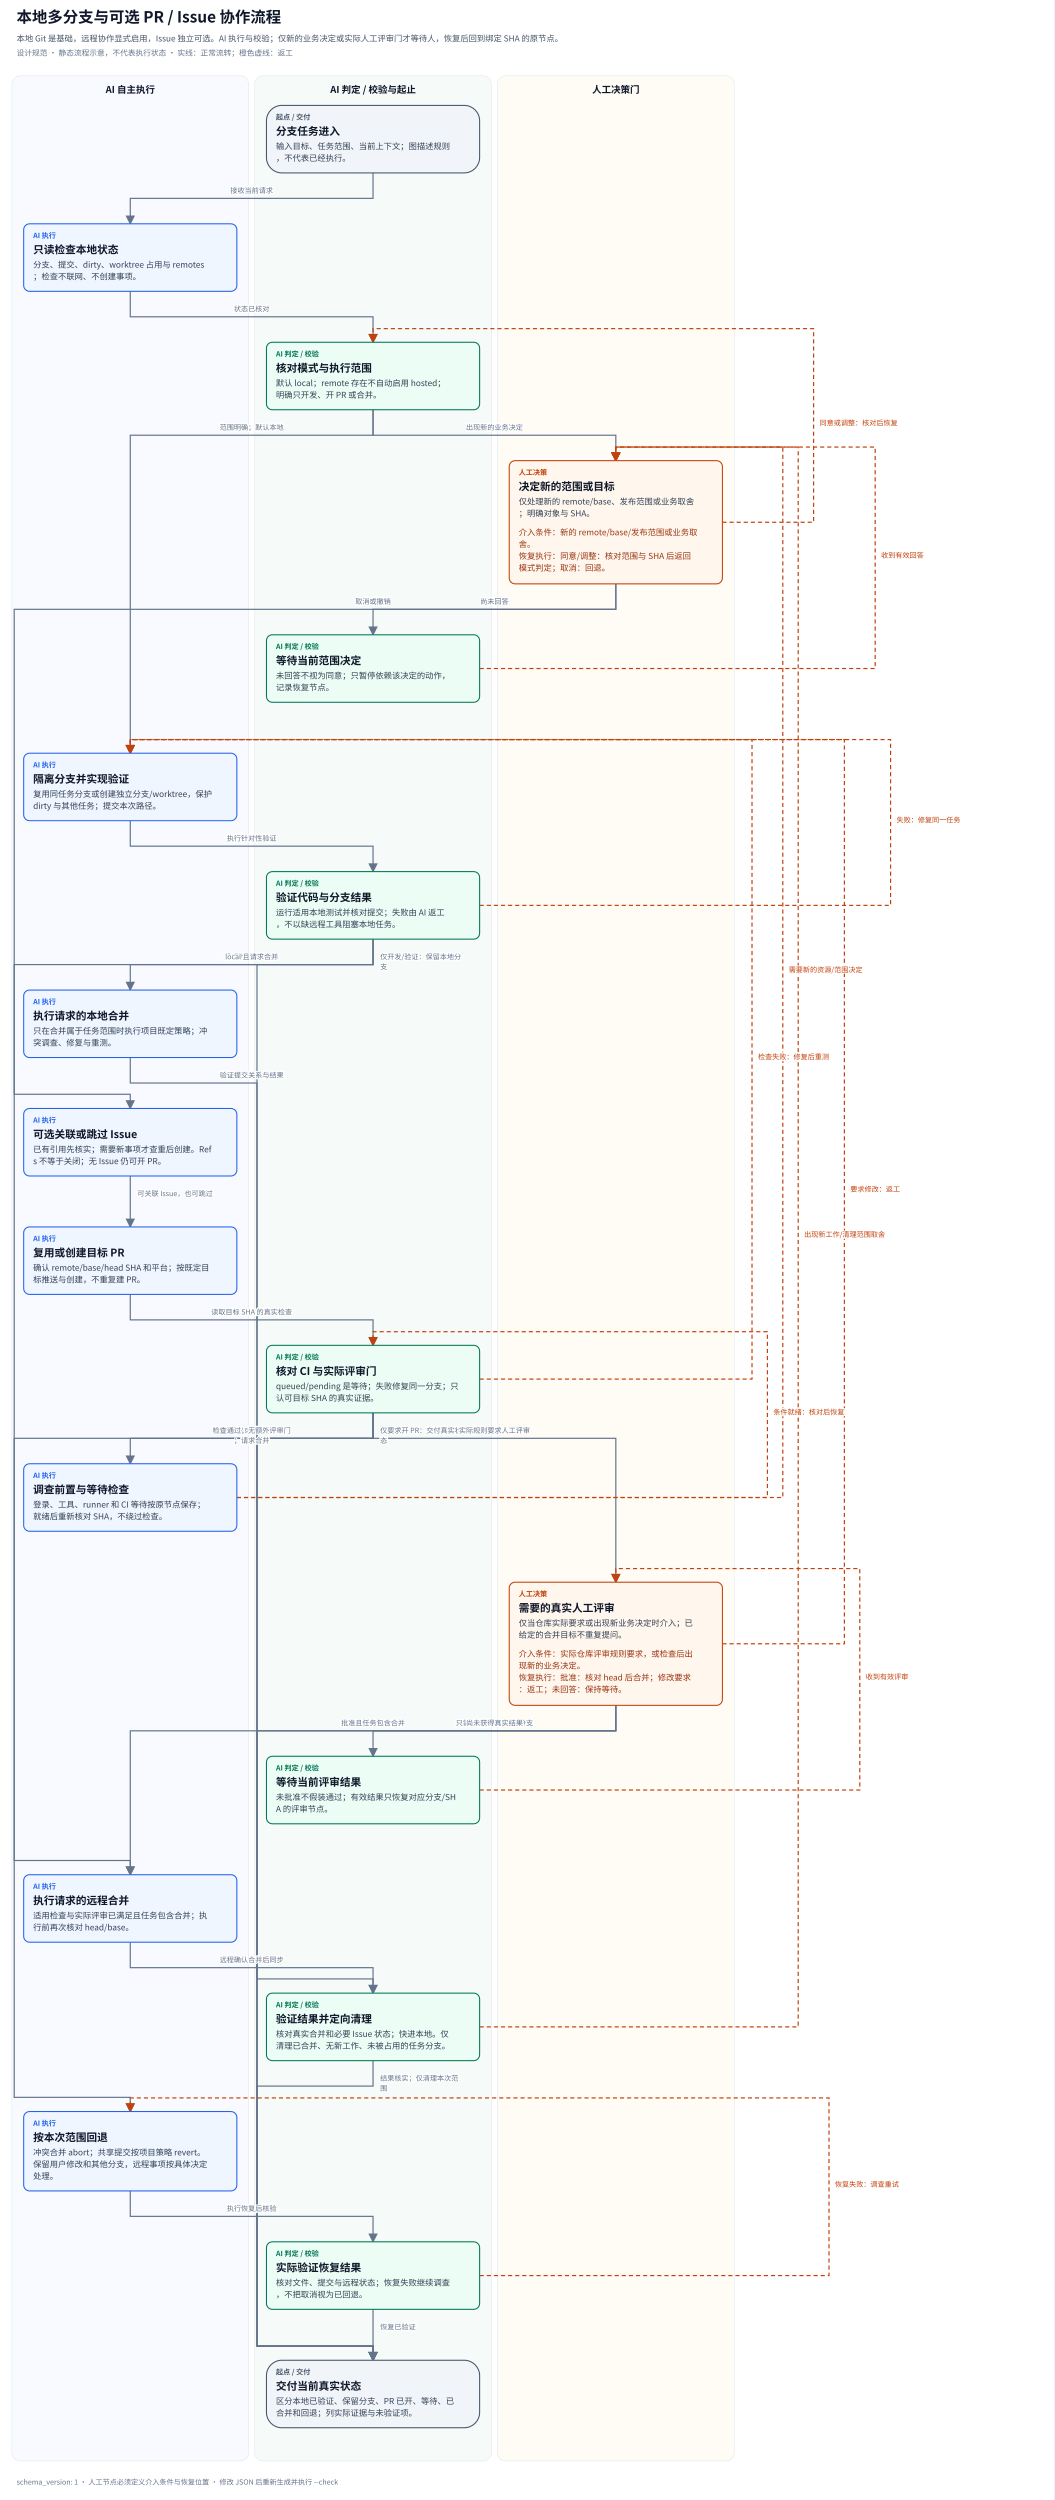
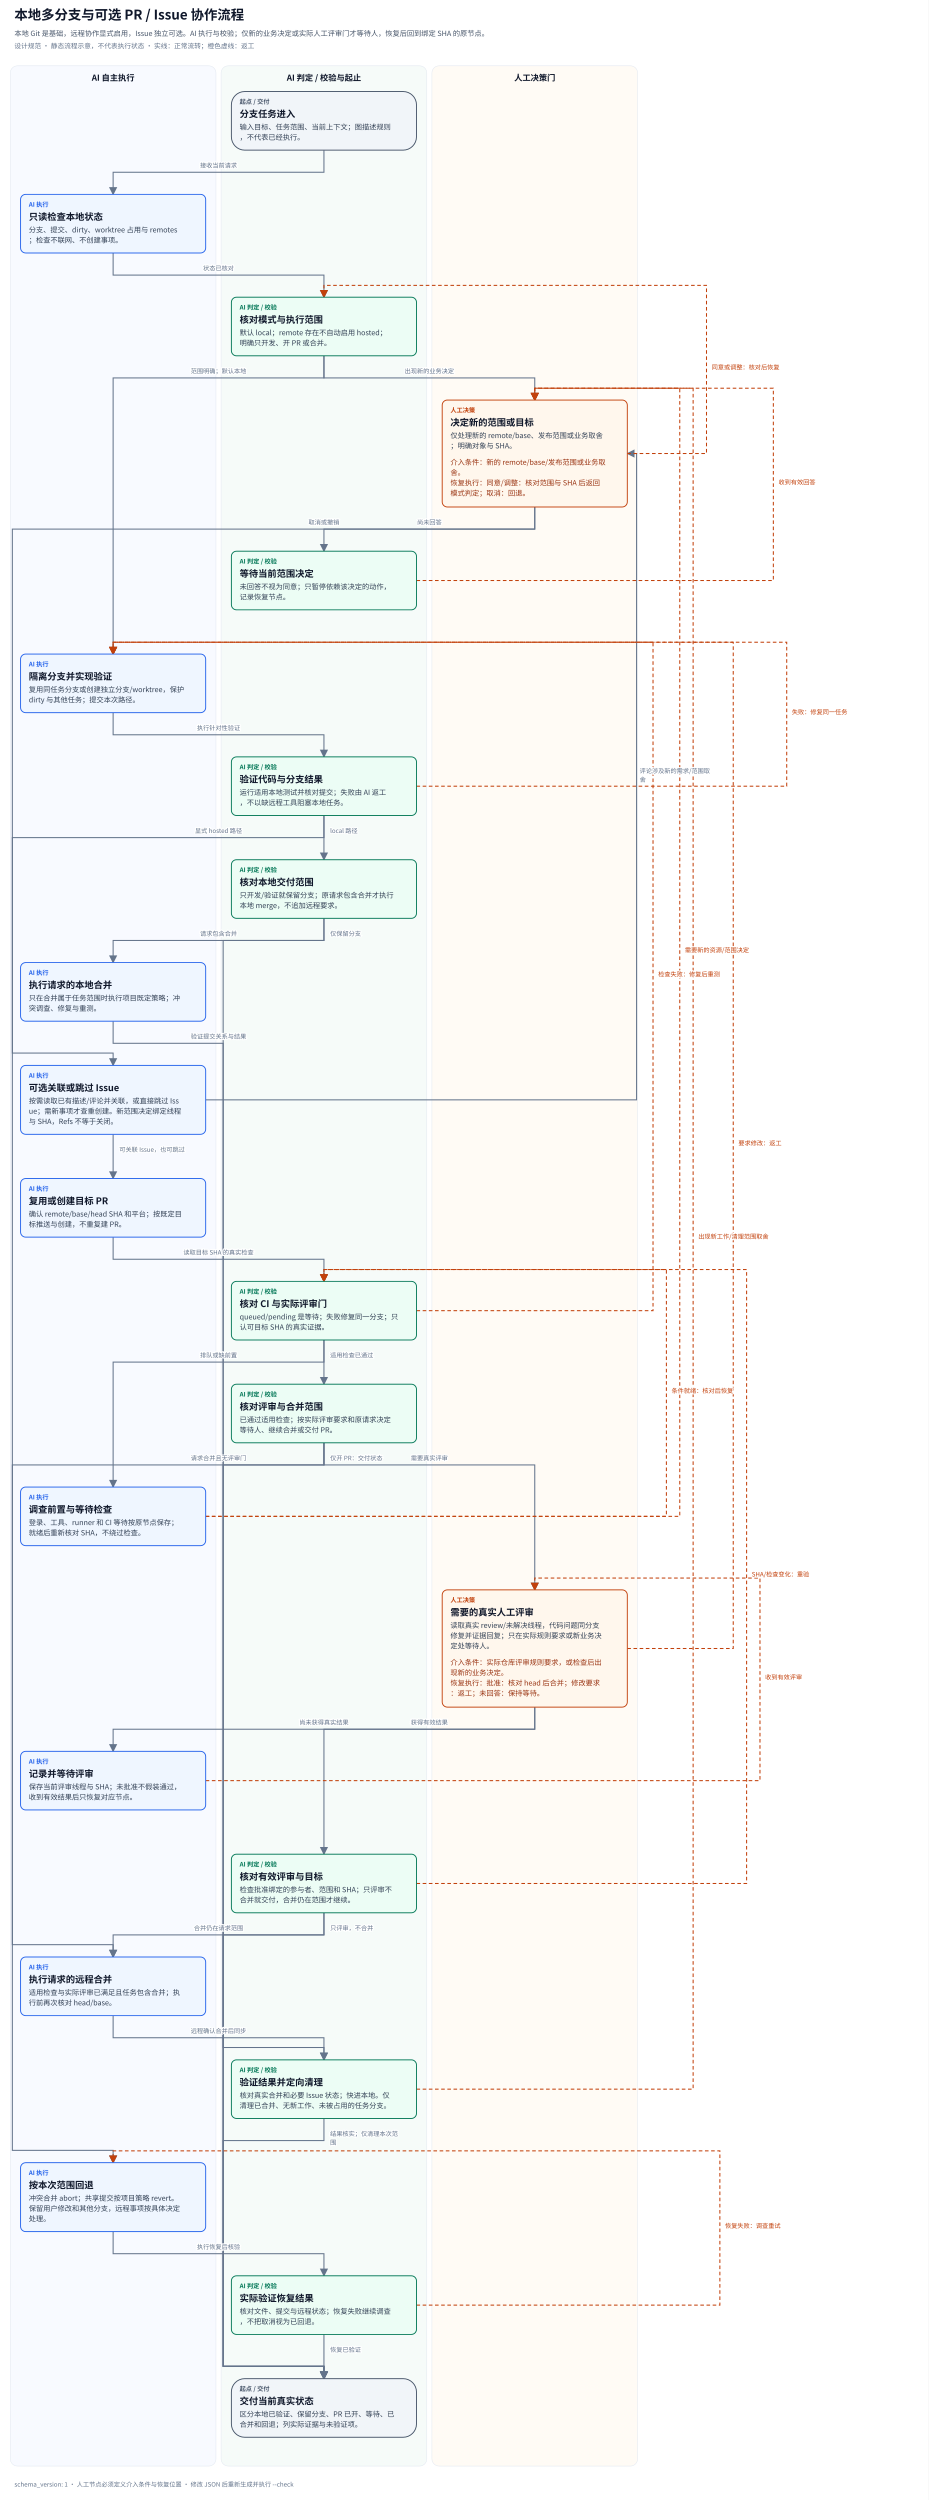
- <svg xmlns="http://www.w3.org/2000/svg" width="1780" height="4222" viewBox="0 0 1780 4222" role="img" aria-labelledby="workflow-title workflow-description">
+ <svg xmlns="http://www.w3.org/2000/svg" width="1806" height="4862" viewBox="0 0 1806 4862" role="img" aria-labelledby="workflow-title workflow-description">
  <defs>
    <marker id="arrow" markerWidth="8" markerHeight="8" refX="7" refY="4" orient="auto" markerUnits="strokeWidth">
      <path d="M0,0 L8,4 L0,8 Z" fill="#64748b" />
    </marker>
    <marker id="rework-arrow" markerWidth="8" markerHeight="8" refX="7" refY="4" orient="auto" markerUnits="strokeWidth">
      <path d="M0,0 L8,4 L0,8 Z" fill="#c2410c" />
    </marker>
  </defs>
  <g font-family="system-ui, -apple-system, 'Noto Sans CJK SC', 'Microsoft YaHei', sans-serif" fill="#0f172a">
-     <rect width="1780" height="4222" fill="#ffffff" />
+     <rect width="1806" height="4862" fill="#ffffff" />
    <text x="28" y="38" font-size="26" font-weight="700">本地多分支与可选 PR / Issue 协作流程</text>
    <text x="28" y="70" font-size="14" fill="#475569">本地 Git 是基础，远程协作显式启用，Issue 独立可选。AI 执行与校验；仅新的业务决定或实际人工评审门才等待人，恢复后回到绑定 SHA 的原节点。</text>
    <text x="28" y="94" font-size="13" fill="#64748b">设计规范 · 静态流程示意，不代表执行状态 · 实线：正常流转；橙色虚线：返工</text>
-     <rect x="20" y="128" width="400" height="4028" rx="14" fill="#f8faff" stroke="#e2e8f0" />
+     <rect x="20" y="128" width="400" height="4668" rx="14" fill="#f8faff" stroke="#e2e8f0" />
    <text x="220" y="157" text-anchor="middle" font-size="16" font-weight="700">AI 自主执行</text>
-     <rect x="430" y="128" width="400" height="4028" rx="14" fill="#f6fbf9" stroke="#e2e8f0" />
+     <rect x="430" y="128" width="400" height="4668" rx="14" fill="#f6fbf9" stroke="#e2e8f0" />
    <text x="630" y="157" text-anchor="middle" font-size="16" font-weight="700">AI 判定 / 校验与起止</text>
-     <rect x="840" y="128" width="400" height="4028" rx="14" fill="#fffbf5" stroke="#e2e8f0" />
+     <rect x="840" y="128" width="400" height="4668" rx="14" fill="#fffbf5" stroke="#e2e8f0" />
    <text x="1040" y="157" text-anchor="middle" font-size="16" font-weight="700">人工决策门</text>
-     <path data-from="checks" data-to="ci_wait" d="M 630.0,2386 V 2429.0 H 220.0 V 2472" fill="none" stroke="#64748b" stroke-width="2" marker-end="url(#arrow)" />
-     <path data-from="checks" data-to="done" d="M 630.0,2386 V 2429.0 H 434 V 3962 H 630.0 V 3986" fill="none" stroke="#64748b" stroke-width="2" marker-end="url(#arrow)" />
-     <path data-from="checks" data-to="hosted_merge" d="M 630.0,2386 V 2429.0 H 24 V 3142 H 220.0 V 3166" fill="none" stroke="#64748b" stroke-width="2" marker-end="url(#arrow)" />
-     <path data-from="checks" data-to="review" d="M 630.0,2386 V 2429.0 H 1040.0 V 2672" fill="none" stroke="#64748b" stroke-width="2" marker-end="url(#arrow)" />
-     <path data-from="cleanup" data-to="done" d="M 630.0,3480 V 3523.0 H 434 V 3962 H 630.0 V 3986" fill="none" stroke="#64748b" stroke-width="2" marker-end="url(#arrow)" />
-     <path data-from="decision" data-to="rollback" d="M 1040.0,986 V 1029.0 H 24 V 3542 H 220.0 V 3566" fill="none" stroke="#64748b" stroke-width="2" marker-end="url(#arrow)" />
+     <path data-from="checks" data-to="ci_wait" d="M 630.0,2606 V 2649.0 H 220.0 V 2892" fill="none" stroke="#64748b" stroke-width="2" marker-end="url(#arrow)" />
+     <path data-from="checks" data-to="review_gate" d="M 630.0,2606 V 2649.0 H 630.0 V 2692" fill="none" stroke="#64748b" stroke-width="2" marker-end="url(#arrow)" />
+     <path data-from="cleanup" data-to="done" d="M 630.0,4120 V 4163.0 H 434 V 4602 H 630.0 V 4626" fill="none" stroke="#64748b" stroke-width="2" marker-end="url(#arrow)" />
+     <path data-from="decision" data-to="rollback" d="M 1040.0,986 V 1029.0 H 24 V 4182 H 220.0 V 4206" fill="none" stroke="#64748b" stroke-width="2" marker-end="url(#arrow)" />
    <path data-from="decision" data-to="scope_wait" d="M 1040.0,986 V 1029.0 H 630.0 V 1072" fill="none" stroke="#64748b" stroke-width="2" marker-end="url(#arrow)" />
-     <path data-from="hosted_merge" data-to="cleanup" d="M 220.0,3280 V 3323.0 H 630.0 V 3366" fill="none" stroke="#64748b" stroke-width="2" marker-end="url(#arrow)" />
+     <path data-from="hosted_merge" data-to="cleanup" d="M 220.0,3920 V 3963.0 H 630.0 V 4006" fill="none" stroke="#64748b" stroke-width="2" marker-end="url(#arrow)" />
    <path data-from="inspect" data-to="route" d="M 220.0,492 V 535.0 H 630.0 V 578" fill="none" stroke="#64748b" stroke-width="2" marker-end="url(#arrow)" />
-     <path data-from="issue" data-to="publish" d="M 220.0,1986 V 2029.0 H 220.0 V 2072" fill="none" stroke="#64748b" stroke-width="2" marker-end="url(#arrow)" />
-     <path data-from="local_merge" data-to="cleanup" d="M 220.0,1786 V 1829.0 H 434 V 3342 H 630.0 V 3366" fill="none" stroke="#64748b" stroke-width="2" marker-end="url(#arrow)" />
-     <path data-from="publish" data-to="checks" d="M 220.0,2186 V 2229.0 H 630.0 V 2272" fill="none" stroke="#64748b" stroke-width="2" marker-end="url(#arrow)" />
-     <path data-from="restore" data-to="done" d="M 630.0,3900 V 3943.0 H 630.0 V 3986" fill="none" stroke="#64748b" stroke-width="2" marker-end="url(#arrow)" />
-     <path data-from="review" data-to="done" d="M 1040.0,2880 V 2923.0 H 434 V 3962 H 630.0 V 3986" fill="none" stroke="#64748b" stroke-width="2" marker-end="url(#arrow)" />
-     <path data-from="review" data-to="hosted_merge" d="M 1040.0,2880 V 2923.0 H 220.0 V 3166" fill="none" stroke="#64748b" stroke-width="2" marker-end="url(#arrow)" />
-     <path data-from="review" data-to="review_wait" d="M 1040.0,2880 V 2923.0 H 630.0 V 2966" fill="none" stroke="#64748b" stroke-width="2" marker-end="url(#arrow)" />
-     <path data-from="rollback" data-to="restore" d="M 220.0,3700 V 3743.0 H 630.0 V 3786" fill="none" stroke="#64748b" stroke-width="2" marker-end="url(#arrow)" />
+     <path data-from="issue" data-to="decision" d="M 400,2139.0 H 1238 V 882.0 H 1220" fill="none" stroke="#64748b" stroke-width="2" marker-end="url(#arrow)" />
+     <path data-from="issue" data-to="publish" d="M 220.0,2206 V 2249.0 H 220.0 V 2292" fill="none" stroke="#64748b" stroke-width="2" marker-end="url(#arrow)" />
+     <path data-from="local_merge" data-to="cleanup" d="M 220.0,1986 V 2029.0 H 434 V 3982 H 630.0 V 4006" fill="none" stroke="#64748b" stroke-width="2" marker-end="url(#arrow)" />
+     <path data-from="local_scope" data-to="done" d="M 630.0,1786 V 1829.0 H 434 V 4602 H 630.0 V 4626" fill="none" stroke="#64748b" stroke-width="2" marker-end="url(#arrow)" />
+     <path data-from="local_scope" data-to="local_merge" d="M 630.0,1786 V 1829.0 H 220.0 V 1872" fill="none" stroke="#64748b" stroke-width="2" marker-end="url(#arrow)" />
+     <path data-from="publish" data-to="checks" d="M 220.0,2406 V 2449.0 H 630.0 V 2492" fill="none" stroke="#64748b" stroke-width="2" marker-end="url(#arrow)" />
+     <path data-from="restore" data-to="done" d="M 630.0,4540 V 4583.0 H 630.0 V 4626" fill="none" stroke="#64748b" stroke-width="2" marker-end="url(#arrow)" />
+     <path data-from="review" data-to="review_result" d="M 1040.0,3320 V 3363.0 H 630.0 V 3606" fill="none" stroke="#64748b" stroke-width="2" marker-end="url(#arrow)" />
+     <path data-from="review" data-to="review_wait" d="M 1040.0,3320 V 3363.0 H 220.0 V 3406" fill="none" stroke="#64748b" stroke-width="2" marker-end="url(#arrow)" />
+     <path data-from="review_gate" data-to="done" d="M 630.0,2806 V 2849.0 H 434 V 4602 H 630.0 V 4626" fill="none" stroke="#64748b" stroke-width="2" marker-end="url(#arrow)" />
+     <path data-from="review_gate" data-to="hosted_merge" d="M 630.0,2806 V 2849.0 H 24 V 3782 H 220.0 V 3806" fill="none" stroke="#64748b" stroke-width="2" marker-end="url(#arrow)" />
+     <path data-from="review_gate" data-to="review" d="M 630.0,2806 V 2849.0 H 1040.0 V 3092" fill="none" stroke="#64748b" stroke-width="2" marker-end="url(#arrow)" />
+     <path data-from="review_result" data-to="done" d="M 630.0,3720 V 3763.0 H 434 V 4602 H 630.0 V 4626" fill="none" stroke="#64748b" stroke-width="2" marker-end="url(#arrow)" />
+     <path data-from="review_result" data-to="hosted_merge" d="M 630.0,3720 V 3763.0 H 220.0 V 3806" fill="none" stroke="#64748b" stroke-width="2" marker-end="url(#arrow)" />
+     <path data-from="rollback" data-to="restore" d="M 220.0,4340 V 4383.0 H 630.0 V 4426" fill="none" stroke="#64748b" stroke-width="2" marker-end="url(#arrow)" />
    <path data-from="route" data-to="decision" d="M 630.0,692 V 735.0 H 1040.0 V 778" fill="none" stroke="#64748b" stroke-width="2" marker-end="url(#arrow)" />
    <path data-from="route" data-to="work" d="M 630.0,692 V 735.0 H 220.0 V 1272" fill="none" stroke="#64748b" stroke-width="2" marker-end="url(#arrow)" />
    <path data-from="start" data-to="inspect" d="M 630.0,292 V 335.0 H 220.0 V 378" fill="none" stroke="#64748b" stroke-width="2" marker-end="url(#arrow)" />
-     <path data-from="verify" data-to="done" d="M 630.0,1586 V 1629.0 H 434 V 3962 H 630.0 V 3986" fill="none" stroke="#64748b" stroke-width="2" marker-end="url(#arrow)" />
-     <path data-from="verify" data-to="issue" d="M 630.0,1586 V 1629.0 H 24 V 1848 H 220.0 V 1872" fill="none" stroke="#64748b" stroke-width="2" marker-end="url(#arrow)" />
-     <path data-from="verify" data-to="local_merge" d="M 630.0,1586 V 1629.0 H 220.0 V 1672" fill="none" stroke="#64748b" stroke-width="2" marker-end="url(#arrow)" />
+     <path data-from="verify" data-to="issue" d="M 630.0,1586 V 1629.0 H 24 V 2048 H 220.0 V 2072" fill="none" stroke="#64748b" stroke-width="2" marker-end="url(#arrow)" />
+     <path data-from="verify" data-to="local_scope" d="M 630.0,1586 V 1629.0 H 630.0 V 1672" fill="none" stroke="#64748b" stroke-width="2" marker-end="url(#arrow)" />
    <path data-from="work" data-to="verify" d="M 220.0,1386 V 1429.0 H 630.0 V 1472" fill="none" stroke="#64748b" stroke-width="2" marker-end="url(#arrow)" />
-     <path data-from="checks" data-to="work" d="M 810,2329.0 H 1270 V 1249 H 220.0 V 1272" fill="none" stroke="#c2410c" stroke-width="2" stroke-dasharray="7 5" marker-end="url(#rework-arrow)" />
-     <path data-from="ci_wait" data-to="checks" d="M 400,2529.0 H 1296 V 2249 H 630.0 V 2272" fill="none" stroke="#c2410c" stroke-width="2" stroke-dasharray="7 5" marker-end="url(#rework-arrow)" />
-     <path data-from="ci_wait" data-to="decision" d="M 400,2529.0 H 1322 V 755 H 1040.0 V 778" fill="none" stroke="#c2410c" stroke-width="2" stroke-dasharray="7 5" marker-end="url(#rework-arrow)" />
-     <path data-from="cleanup" data-to="decision" d="M 810,3423.0 H 1348 V 755 H 1040.0 V 778" fill="none" stroke="#c2410c" stroke-width="2" stroke-dasharray="7 5" marker-end="url(#rework-arrow)" />
+     <path data-from="checks" data-to="work" d="M 810,2549.0 H 1270 V 1249 H 220.0 V 1272" fill="none" stroke="#c2410c" stroke-width="2" stroke-dasharray="7 5" marker-end="url(#rework-arrow)" />
+     <path data-from="ci_wait" data-to="checks" d="M 400,2949.0 H 1296 V 2469 H 630.0 V 2492" fill="none" stroke="#c2410c" stroke-width="2" stroke-dasharray="7 5" marker-end="url(#rework-arrow)" />
+     <path data-from="ci_wait" data-to="decision" d="M 400,2949.0 H 1322 V 755 H 1040.0 V 778" fill="none" stroke="#c2410c" stroke-width="2" stroke-dasharray="7 5" marker-end="url(#rework-arrow)" />
+     <path data-from="cleanup" data-to="decision" d="M 810,4063.0 H 1348 V 755 H 1040.0 V 778" fill="none" stroke="#c2410c" stroke-width="2" stroke-dasharray="7 5" marker-end="url(#rework-arrow)" />
    <path data-from="decision" data-to="route" d="M 1220,882.0 H 1374 V 555 H 630.0 V 578" fill="none" stroke="#c2410c" stroke-width="2" stroke-dasharray="7 5" marker-end="url(#rework-arrow)" />
-     <path data-from="restore" data-to="rollback" d="M 810,3843.0 H 1400 V 3543 H 220.0 V 3566" fill="none" stroke="#c2410c" stroke-width="2" stroke-dasharray="7 5" marker-end="url(#rework-arrow)" />
-     <path data-from="review" data-to="work" d="M 1220,2776.0 H 1426 V 1249 H 220.0 V 1272" fill="none" stroke="#c2410c" stroke-width="2" stroke-dasharray="7 5" marker-end="url(#rework-arrow)" />
-     <path data-from="review_wait" data-to="review" d="M 810,3023.0 H 1452 V 2649 H 1040.0 V 2672" fill="none" stroke="#c2410c" stroke-width="2" stroke-dasharray="7 5" marker-end="url(#rework-arrow)" />
-     <path data-from="scope_wait" data-to="decision" d="M 810,1129.0 H 1478 V 755 H 1040.0 V 778" fill="none" stroke="#c2410c" stroke-width="2" stroke-dasharray="7 5" marker-end="url(#rework-arrow)" />
-     <path data-from="verify" data-to="work" d="M 810,1529.0 H 1504 V 1249 H 220.0 V 1272" fill="none" stroke="#c2410c" stroke-width="2" stroke-dasharray="7 5" marker-end="url(#rework-arrow)" />
+     <path data-from="restore" data-to="rollback" d="M 810,4483.0 H 1400 V 4183 H 220.0 V 4206" fill="none" stroke="#c2410c" stroke-width="2" stroke-dasharray="7 5" marker-end="url(#rework-arrow)" />
+     <path data-from="review" data-to="work" d="M 1220,3206.0 H 1426 V 1249 H 220.0 V 1272" fill="none" stroke="#c2410c" stroke-width="2" stroke-dasharray="7 5" marker-end="url(#rework-arrow)" />
+     <path data-from="review_result" data-to="checks" d="M 810,3663.0 H 1452 V 2469 H 630.0 V 2492" fill="none" stroke="#c2410c" stroke-width="2" stroke-dasharray="7 5" marker-end="url(#rework-arrow)" />
+     <path data-from="review_wait" data-to="review" d="M 400,3463.0 H 1478 V 3069 H 1040.0 V 3092" fill="none" stroke="#c2410c" stroke-width="2" stroke-dasharray="7 5" marker-end="url(#rework-arrow)" />
+     <path data-from="scope_wait" data-to="decision" d="M 810,1129.0 H 1504 V 755 H 1040.0 V 778" fill="none" stroke="#c2410c" stroke-width="2" stroke-dasharray="7 5" marker-end="url(#rework-arrow)" />
+     <path data-from="verify" data-to="work" d="M 810,1529.0 H 1530 V 1249 H 220.0 V 1272" fill="none" stroke="#c2410c" stroke-width="2" stroke-dasharray="7 5" marker-end="url(#rework-arrow)" />
    <g id="node-start" data-kind="terminal" data-row="0">
      <rect x="450" y="178" width="360" height="114" rx="26" fill="#f1f5f9" stroke="#475569" stroke-width="1.8" />
      <text x="466" y="202" font-size="12" fill="#475569" font-weight="700">起点 / 交付</text>
      <text x="466" y="228" font-size="18" font-weight="700">分支任务进入</text>
      <text x="466" y="252" font-size="14" fill="#334155">输入目标、任务范围、当前上下文；图描述规则</text>
      <text x="466" y="272" font-size="14" fill="#334155">，不代表已经执行。</text>
    </g>
    <g id="node-inspect" data-kind="ai" data-row="1">
      <rect x="40" y="378" width="360" height="114" rx="10" fill="#eff6ff" stroke="#2563eb" stroke-width="1.8" />
      <text x="56" y="402" font-size="12" fill="#2563eb" font-weight="700">AI 执行</text>
      <text x="56" y="428" font-size="18" font-weight="700">只读检查本地状态</text>
      <text x="56" y="452" font-size="14" fill="#334155">分支、提交、dirty、worktree 占用与 remotes</text>
      <text x="56" y="472" font-size="14" fill="#334155">；检查不联网、不创建事项。</text>
    </g>
    <g id="node-route" data-kind="check" data-row="2">
      <rect x="450" y="578" width="360" height="114" rx="10" fill="#ecfdf5" stroke="#047857" stroke-width="1.8" />
      <text x="466" y="602" font-size="12" fill="#047857" font-weight="700">AI 判定 / 校验</text>
      <text x="466" y="628" font-size="18" font-weight="700">核对模式与执行范围</text>
      <text x="466" y="652" font-size="14" fill="#334155">默认 local；remote 存在不自动启用 hosted；</text>
      <text x="466" y="672" font-size="14" fill="#334155">明确只开发、开 PR 或合并。</text>
    </g>
    <g id="node-decision" data-kind="human" data-row="3">
      <rect x="860" y="778" width="360" height="208" rx="10" fill="#fff7ed" stroke="#c2410c" stroke-width="1.8" />
      <text x="876" y="802" font-size="12" fill="#c2410c" font-weight="700">人工决策</text>
      <text x="876" y="828" font-size="18" font-weight="700">决定新的范围或目标</text>
      <text x="876" y="852" font-size="14" fill="#334155">仅处理新的 remote/base、发布范围或业务取舍</text>
      <text x="876" y="872" font-size="14" fill="#334155">；明确对象与 SHA。</text>
      <text x="876" y="904" font-size="14" fill="#9a3412">介入条件：新的 remote/base/发布范围或业务取</text>
      <text x="876" y="924" font-size="14" fill="#9a3412">舍。</text>
      <text x="876" y="944" font-size="14" fill="#9a3412">恢复执行：同意/调整：核对范围与 SHA 后返回</text>
      <text x="876" y="964" font-size="14" fill="#9a3412">模式判定；取消：回退。</text>
    </g>
    <g id="node-scope_wait" data-kind="check" data-row="4">
      <rect x="450" y="1072" width="360" height="114" rx="10" fill="#ecfdf5" stroke="#047857" stroke-width="1.8" />
      <text x="466" y="1096" font-size="12" fill="#047857" font-weight="700">AI 判定 / 校验</text>
      <text x="466" y="1122" font-size="18" font-weight="700">等待当前范围决定</text>
      <text x="466" y="1146" font-size="14" fill="#334155">未回答不视为同意；只暂停依赖该决定的动作，</text>
      <text x="466" y="1166" font-size="14" fill="#334155">记录恢复节点。</text>
    </g>
    <g id="node-work" data-kind="ai" data-row="5">
      <rect x="40" y="1272" width="360" height="114" rx="10" fill="#eff6ff" stroke="#2563eb" stroke-width="1.8" />
      <text x="56" y="1296" font-size="12" fill="#2563eb" font-weight="700">AI 执行</text>
      <text x="56" y="1322" font-size="18" font-weight="700">隔离分支并实现验证</text>
      <text x="56" y="1346" font-size="14" fill="#334155">复用同任务分支或创建独立分支/worktree，保护</text>
      <text x="56" y="1366" font-size="14" fill="#334155">dirty 与其他任务；提交本次路径。</text>
    </g>
    <g id="node-verify" data-kind="check" data-row="6">
      <rect x="450" y="1472" width="360" height="114" rx="10" fill="#ecfdf5" stroke="#047857" stroke-width="1.8" />
      <text x="466" y="1496" font-size="12" fill="#047857" font-weight="700">AI 判定 / 校验</text>
      <text x="466" y="1522" font-size="18" font-weight="700">验证代码与分支结果</text>
      <text x="466" y="1546" font-size="14" fill="#334155">运行适用本地测试并核对提交；失败由 AI 返工</text>
      <text x="466" y="1566" font-size="14" fill="#334155">，不以缺远程工具阻塞本地任务。</text>
    </g>
-     <g id="node-local_merge" data-kind="ai" data-row="7">
-       <rect x="40" y="1672" width="360" height="114" rx="10" fill="#eff6ff" stroke="#2563eb" stroke-width="1.8" />
-       <text x="56" y="1696" font-size="12" fill="#2563eb" font-weight="700">AI 执行</text>
-       <text x="56" y="1722" font-size="18" font-weight="700">执行请求的本地合并</text>
-       <text x="56" y="1746" font-size="14" fill="#334155">只在合并属于任务范围时执行项目既定策略；冲</text>
-       <text x="56" y="1766" font-size="14" fill="#334155">突调查、修复与重测。</text>
-     </g>
-     <g id="node-issue" data-kind="ai" data-row="8">
+     <g id="node-local_scope" data-kind="check" data-row="7">
+       <rect x="450" y="1672" width="360" height="114" rx="10" fill="#ecfdf5" stroke="#047857" stroke-width="1.8" />
+       <text x="466" y="1696" font-size="12" fill="#047857" font-weight="700">AI 判定 / 校验</text>
+       <text x="466" y="1722" font-size="18" font-weight="700">核对本地交付范围</text>
+       <text x="466" y="1746" font-size="14" fill="#334155">只开发/验证就保留分支；原请求包含合并才执行</text>
+       <text x="466" y="1766" font-size="14" fill="#334155">本地 merge，不追加远程要求。</text>
+     </g>
+     <g id="node-local_merge" data-kind="ai" data-row="8">
      <rect x="40" y="1872" width="360" height="114" rx="10" fill="#eff6ff" stroke="#2563eb" stroke-width="1.8" />
      <text x="56" y="1896" font-size="12" fill="#2563eb" font-weight="700">AI 执行</text>
-       <text x="56" y="1922" font-size="18" font-weight="700">可选关联或跳过 Issue</text>
-       <text x="56" y="1946" font-size="14" fill="#334155">已有引用先核实；需要新事项才查重后创建。Ref</text>
-       <text x="56" y="1966" font-size="14" fill="#334155">s 不等于关闭；无 Issue 仍可开 PR。</text>
-     </g>
-     <g id="node-publish" data-kind="ai" data-row="9">
-       <rect x="40" y="2072" width="360" height="114" rx="10" fill="#eff6ff" stroke="#2563eb" stroke-width="1.8" />
+       <text x="56" y="1922" font-size="18" font-weight="700">执行请求的本地合并</text>
+       <text x="56" y="1946" font-size="14" fill="#334155">只在合并属于任务范围时执行项目既定策略；冲</text>
+       <text x="56" y="1966" font-size="14" fill="#334155">突调查、修复与重测。</text>
+     </g>
+     <g id="node-issue" data-kind="ai" data-row="9">
+       <rect x="40" y="2072" width="360" height="134" rx="10" fill="#eff6ff" stroke="#2563eb" stroke-width="1.8" />
      <text x="56" y="2096" font-size="12" fill="#2563eb" font-weight="700">AI 执行</text>
-       <text x="56" y="2122" font-size="18" font-weight="700">复用或创建目标 PR</text>
-       <text x="56" y="2146" font-size="14" fill="#334155">确认 remote/base/head SHA 和平台；按既定目</text>
-       <text x="56" y="2166" font-size="14" fill="#334155">标推送与创建，不重复建 PR。</text>
-     </g>
-     <g id="node-checks" data-kind="check" data-row="10">
-       <rect x="450" y="2272" width="360" height="114" rx="10" fill="#ecfdf5" stroke="#047857" stroke-width="1.8" />
-       <text x="466" y="2296" font-size="12" fill="#047857" font-weight="700">AI 判定 / 校验</text>
-       <text x="466" y="2322" font-size="18" font-weight="700">核对 CI 与实际评审门</text>
-       <text x="466" y="2346" font-size="14" fill="#334155">queued/pending 是等待；失败修复同一分支；只</text>
-       <text x="466" y="2366" font-size="14" fill="#334155">认可目标 SHA 的真实证据。</text>
-     </g>
-     <g id="node-ci_wait" data-kind="ai" data-row="11">
-       <rect x="40" y="2472" width="360" height="114" rx="10" fill="#eff6ff" stroke="#2563eb" stroke-width="1.8" />
-       <text x="56" y="2496" font-size="12" fill="#2563eb" font-weight="700">AI 执行</text>
-       <text x="56" y="2522" font-size="18" font-weight="700">调查前置与等待检查</text>
-       <text x="56" y="2546" font-size="14" fill="#334155">登录、工具、runner 和 CI 等待按原节点保存；</text>
-       <text x="56" y="2566" font-size="14" fill="#334155">就绪后重新核对 SHA，不绕过检查。</text>
-     </g>
-     <g id="node-review" data-kind="human" data-row="12">
-       <rect x="860" y="2672" width="360" height="208" rx="10" fill="#fff7ed" stroke="#c2410c" stroke-width="1.8" />
-       <text x="876" y="2696" font-size="12" fill="#c2410c" font-weight="700">人工决策</text>
-       <text x="876" y="2722" font-size="18" font-weight="700">需要的真实人工评审</text>
-       <text x="876" y="2746" font-size="14" fill="#334155">仅当仓库实际要求或出现新业务决定时介入；已</text>
-       <text x="876" y="2766" font-size="14" fill="#334155">给定的合并目标不重复提问。</text>
-       <text x="876" y="2798" font-size="14" fill="#9a3412">介入条件：实际仓库评审规则要求，或检查后出</text>
-       <text x="876" y="2818" font-size="14" fill="#9a3412">现新的业务决定。</text>
-       <text x="876" y="2838" font-size="14" fill="#9a3412">恢复执行：批准：核对 head 后合并；修改要求</text>
-       <text x="876" y="2858" font-size="14" fill="#9a3412">：返工；未回答：保持等待。</text>
-     </g>
-     <g id="node-review_wait" data-kind="check" data-row="13">
-       <rect x="450" y="2966" width="360" height="114" rx="10" fill="#ecfdf5" stroke="#047857" stroke-width="1.8" />
-       <text x="466" y="2990" font-size="12" fill="#047857" font-weight="700">AI 判定 / 校验</text>
-       <text x="466" y="3016" font-size="18" font-weight="700">等待当前评审结果</text>
-       <text x="466" y="3040" font-size="14" fill="#334155">未批准不假装通过；有效结果只恢复对应分支/SH</text>
-       <text x="466" y="3060" font-size="14" fill="#334155">A 的评审节点。</text>
-     </g>
-     <g id="node-hosted_merge" data-kind="ai" data-row="14">
-       <rect x="40" y="3166" width="360" height="114" rx="10" fill="#eff6ff" stroke="#2563eb" stroke-width="1.8" />
-       <text x="56" y="3190" font-size="12" fill="#2563eb" font-weight="700">AI 执行</text>
-       <text x="56" y="3216" font-size="18" font-weight="700">执行请求的远程合并</text>
-       <text x="56" y="3240" font-size="14" fill="#334155">适用检查与实际评审已满足且任务包含合并；执</text>
-       <text x="56" y="3260" font-size="14" fill="#334155">行前再次核对 head/base。</text>
-     </g>
-     <g id="node-cleanup" data-kind="check" data-row="15">
-       <rect x="450" y="3366" width="360" height="114" rx="10" fill="#ecfdf5" stroke="#047857" stroke-width="1.8" />
-       <text x="466" y="3390" font-size="12" fill="#047857" font-weight="700">AI 判定 / 校验</text>
-       <text x="466" y="3416" font-size="18" font-weight="700">验证结果并定向清理</text>
-       <text x="466" y="3440" font-size="14" fill="#334155">核对真实合并和必要 Issue 状态；快进本地。仅</text>
-       <text x="466" y="3460" font-size="14" fill="#334155">清理已合并、无新工作、未被占用的任务分支。</text>
-     </g>
-     <g id="node-rollback" data-kind="ai" data-row="16">
-       <rect x="40" y="3566" width="360" height="134" rx="10" fill="#eff6ff" stroke="#2563eb" stroke-width="1.8" />
-       <text x="56" y="3590" font-size="12" fill="#2563eb" font-weight="700">AI 执行</text>
-       <text x="56" y="3616" font-size="18" font-weight="700">按本次范围回退</text>
-       <text x="56" y="3640" font-size="14" fill="#334155">冲突合并 abort；共享提交按项目策略 revert。</text>
-       <text x="56" y="3660" font-size="14" fill="#334155">保留用户修改和其他分支，远程事项按具体决定</text>
-       <text x="56" y="3680" font-size="14" fill="#334155">处理。</text>
-     </g>
-     <g id="node-restore" data-kind="check" data-row="17">
-       <rect x="450" y="3786" width="360" height="114" rx="10" fill="#ecfdf5" stroke="#047857" stroke-width="1.8" />
-       <text x="466" y="3810" font-size="12" fill="#047857" font-weight="700">AI 判定 / 校验</text>
-       <text x="466" y="3836" font-size="18" font-weight="700">实际验证恢复结果</text>
-       <text x="466" y="3860" font-size="14" fill="#334155">核对文件、提交与远程状态；恢复失败继续调查</text>
-       <text x="466" y="3880" font-size="14" fill="#334155">，不把取消视为已回退。</text>
-     </g>
-     <g id="node-done" data-kind="terminal" data-row="18">
-       <rect x="450" y="3986" width="360" height="114" rx="26" fill="#f1f5f9" stroke="#475569" stroke-width="1.8" />
-       <text x="466" y="4010" font-size="12" fill="#475569" font-weight="700">起点 / 交付</text>
-       <text x="466" y="4036" font-size="18" font-weight="700">交付当前真实状态</text>
-       <text x="466" y="4060" font-size="14" fill="#334155">区分本地已验证、保留分支、PR 已开、等待、已</text>
-       <text x="466" y="4080" font-size="14" fill="#334155">合并和回退；列实际证据与未验证项。</text>
-     </g>
-     <text x="425.0" y="2420.0" text-anchor="middle" font-size="12" fill="#64748b" stroke="#ffffff" stroke-width="4" paint-order="stroke">排队或缺前置</text>
-     <text x="642.0" y="2420.0" text-anchor="start" font-size="12" fill="#64748b" stroke="#ffffff" stroke-width="4" paint-order="stroke">仅要求开 PR：交付真实状</text>
-     <text x="642.0" y="2437.0" text-anchor="start" font-size="12" fill="#64748b" stroke="#ffffff" stroke-width="4" paint-order="stroke">态</text>
-     <text x="425.0" y="2420.0" text-anchor="middle" font-size="12" fill="#64748b" stroke="#ffffff" stroke-width="4" paint-order="stroke">检查通过；无额外评审门</text>
-     <text x="425.0" y="2437.0" text-anchor="middle" font-size="12" fill="#64748b" stroke="#ffffff" stroke-width="4" paint-order="stroke">；请求合并</text>
-     <text x="835.0" y="2420.0" text-anchor="middle" font-size="12" fill="#64748b" stroke="#ffffff" stroke-width="4" paint-order="stroke">实际规则要求人工评审</text>
-     <text x="642.0" y="3514.0" text-anchor="start" font-size="12" fill="#64748b" stroke="#ffffff" stroke-width="4" paint-order="stroke">结果核实；仅清理本次范</text>
-     <text x="642.0" y="3531.0" text-anchor="start" font-size="12" fill="#64748b" stroke="#ffffff" stroke-width="4" paint-order="stroke">围</text>
+       <text x="56" y="2122" font-size="18" font-weight="700">可选关联或跳过 Issue</text>
+       <text x="56" y="2146" font-size="14" fill="#334155">按需读取已有描述/评论并关联，或直接跳过 Iss</text>
+       <text x="56" y="2166" font-size="14" fill="#334155">ue；需新事项才查重创建。新范围决定绑定线程</text>
+       <text x="56" y="2186" font-size="14" fill="#334155">与 SHA，Refs 不等于关闭。</text>
+     </g>
+     <g id="node-publish" data-kind="ai" data-row="10">
+       <rect x="40" y="2292" width="360" height="114" rx="10" fill="#eff6ff" stroke="#2563eb" stroke-width="1.8" />
+       <text x="56" y="2316" font-size="12" fill="#2563eb" font-weight="700">AI 执行</text>
+       <text x="56" y="2342" font-size="18" font-weight="700">复用或创建目标 PR</text>
+       <text x="56" y="2366" font-size="14" fill="#334155">确认 remote/base/head SHA 和平台；按既定目</text>
+       <text x="56" y="2386" font-size="14" fill="#334155">标推送与创建，不重复建 PR。</text>
+     </g>
+     <g id="node-checks" data-kind="check" data-row="11">
+       <rect x="450" y="2492" width="360" height="114" rx="10" fill="#ecfdf5" stroke="#047857" stroke-width="1.8" />
+       <text x="466" y="2516" font-size="12" fill="#047857" font-weight="700">AI 判定 / 校验</text>
+       <text x="466" y="2542" font-size="18" font-weight="700">核对 CI 与实际评审门</text>
+       <text x="466" y="2566" font-size="14" fill="#334155">queued/pending 是等待；失败修复同一分支；只</text>
+       <text x="466" y="2586" font-size="14" fill="#334155">认可目标 SHA 的真实证据。</text>
+     </g>
+     <g id="node-review_gate" data-kind="check" data-row="12">
+       <rect x="450" y="2692" width="360" height="114" rx="10" fill="#ecfdf5" stroke="#047857" stroke-width="1.8" />
+       <text x="466" y="2716" font-size="12" fill="#047857" font-weight="700">AI 判定 / 校验</text>
+       <text x="466" y="2742" font-size="18" font-weight="700">核对评审与合并范围</text>
+       <text x="466" y="2766" font-size="14" fill="#334155">已通过适用检查；按实际评审要求和原请求决定</text>
+       <text x="466" y="2786" font-size="14" fill="#334155">等待人、继续合并或交付 PR。</text>
+     </g>
+     <g id="node-ci_wait" data-kind="ai" data-row="13">
+       <rect x="40" y="2892" width="360" height="114" rx="10" fill="#eff6ff" stroke="#2563eb" stroke-width="1.8" />
+       <text x="56" y="2916" font-size="12" fill="#2563eb" font-weight="700">AI 执行</text>
+       <text x="56" y="2942" font-size="18" font-weight="700">调查前置与等待检查</text>
+       <text x="56" y="2966" font-size="14" fill="#334155">登录、工具、runner 和 CI 等待按原节点保存；</text>
+       <text x="56" y="2986" font-size="14" fill="#334155">就绪后重新核对 SHA，不绕过检查。</text>
+     </g>
+     <g id="node-review" data-kind="human" data-row="14">
+       <rect x="860" y="3092" width="360" height="228" rx="10" fill="#fff7ed" stroke="#c2410c" stroke-width="1.8" />
+       <text x="876" y="3116" font-size="12" fill="#c2410c" font-weight="700">人工决策</text>
+       <text x="876" y="3142" font-size="18" font-weight="700">需要的真实人工评审</text>
+       <text x="876" y="3166" font-size="14" fill="#334155">读取真实 review/未解决线程，代码问题同分支</text>
+       <text x="876" y="3186" font-size="14" fill="#334155">修复并证据回复；只在实际规则要求或新业务决</text>
+       <text x="876" y="3206" font-size="14" fill="#334155">定处等待人。</text>
+       <text x="876" y="3238" font-size="14" fill="#9a3412">介入条件：实际仓库评审规则要求，或检查后出</text>
+       <text x="876" y="3258" font-size="14" fill="#9a3412">现新的业务决定。</text>
+       <text x="876" y="3278" font-size="14" fill="#9a3412">恢复执行：批准：核对 head 后合并；修改要求</text>
+       <text x="876" y="3298" font-size="14" fill="#9a3412">：返工；未回答：保持等待。</text>
+     </g>
+     <g id="node-review_wait" data-kind="ai" data-row="15">
+       <rect x="40" y="3406" width="360" height="114" rx="10" fill="#eff6ff" stroke="#2563eb" stroke-width="1.8" />
+       <text x="56" y="3430" font-size="12" fill="#2563eb" font-weight="700">AI 执行</text>
+       <text x="56" y="3456" font-size="18" font-weight="700">记录并等待评审</text>
+       <text x="56" y="3480" font-size="14" fill="#334155">保存当前评审线程与 SHA；未批准不假装通过，</text>
+       <text x="56" y="3500" font-size="14" fill="#334155">收到有效结果后只恢复对应节点。</text>
+     </g>
+     <g id="node-review_result" data-kind="check" data-row="16">
+       <rect x="450" y="3606" width="360" height="114" rx="10" fill="#ecfdf5" stroke="#047857" stroke-width="1.8" />
+       <text x="466" y="3630" font-size="12" fill="#047857" font-weight="700">AI 判定 / 校验</text>
+       <text x="466" y="3656" font-size="18" font-weight="700">核对有效评审与目标</text>
+       <text x="466" y="3680" font-size="14" fill="#334155">检查批准绑定的参与者、范围和 SHA；只评审不</text>
+       <text x="466" y="3700" font-size="14" fill="#334155">合并就交付，合并仍在范围才继续。</text>
+     </g>
+     <g id="node-hosted_merge" data-kind="ai" data-row="17">
+       <rect x="40" y="3806" width="360" height="114" rx="10" fill="#eff6ff" stroke="#2563eb" stroke-width="1.8" />
+       <text x="56" y="3830" font-size="12" fill="#2563eb" font-weight="700">AI 执行</text>
+       <text x="56" y="3856" font-size="18" font-weight="700">执行请求的远程合并</text>
+       <text x="56" y="3880" font-size="14" fill="#334155">适用检查与实际评审已满足且任务包含合并；执</text>
+       <text x="56" y="3900" font-size="14" fill="#334155">行前再次核对 head/base。</text>
+     </g>
+     <g id="node-cleanup" data-kind="check" data-row="18">
+       <rect x="450" y="4006" width="360" height="114" rx="10" fill="#ecfdf5" stroke="#047857" stroke-width="1.8" />
+       <text x="466" y="4030" font-size="12" fill="#047857" font-weight="700">AI 判定 / 校验</text>
+       <text x="466" y="4056" font-size="18" font-weight="700">验证结果并定向清理</text>
+       <text x="466" y="4080" font-size="14" fill="#334155">核对真实合并和必要 Issue 状态；快进本地。仅</text>
+       <text x="466" y="4100" font-size="14" fill="#334155">清理已合并、无新工作、未被占用的任务分支。</text>
+     </g>
+     <g id="node-rollback" data-kind="ai" data-row="19">
+       <rect x="40" y="4206" width="360" height="134" rx="10" fill="#eff6ff" stroke="#2563eb" stroke-width="1.8" />
+       <text x="56" y="4230" font-size="12" fill="#2563eb" font-weight="700">AI 执行</text>
+       <text x="56" y="4256" font-size="18" font-weight="700">按本次范围回退</text>
+       <text x="56" y="4280" font-size="14" fill="#334155">冲突合并 abort；共享提交按项目策略 revert。</text>
+       <text x="56" y="4300" font-size="14" fill="#334155">保留用户修改和其他分支，远程事项按具体决定</text>
+       <text x="56" y="4320" font-size="14" fill="#334155">处理。</text>
+     </g>
+     <g id="node-restore" data-kind="check" data-row="20">
+       <rect x="450" y="4426" width="360" height="114" rx="10" fill="#ecfdf5" stroke="#047857" stroke-width="1.8" />
+       <text x="466" y="4450" font-size="12" fill="#047857" font-weight="700">AI 判定 / 校验</text>
+       <text x="466" y="4476" font-size="18" font-weight="700">实际验证恢复结果</text>
+       <text x="466" y="4500" font-size="14" fill="#334155">核对文件、提交与远程状态；恢复失败继续调查</text>
+       <text x="466" y="4520" font-size="14" fill="#334155">，不把取消视为已回退。</text>
+     </g>
+     <g id="node-done" data-kind="terminal" data-row="21">
+       <rect x="450" y="4626" width="360" height="114" rx="26" fill="#f1f5f9" stroke="#475569" stroke-width="1.8" />
+       <text x="466" y="4650" font-size="12" fill="#475569" font-weight="700">起点 / 交付</text>
+       <text x="466" y="4676" font-size="18" font-weight="700">交付当前真实状态</text>
+       <text x="466" y="4700" font-size="14" fill="#334155">区分本地已验证、保留分支、PR 已开、等待、已</text>
+       <text x="466" y="4720" font-size="14" fill="#334155">合并和回退；列实际证据与未验证项。</text>
+     </g>
+     <text x="425.0" y="2640.0" text-anchor="middle" font-size="12" fill="#64748b" stroke="#ffffff" stroke-width="4" paint-order="stroke">排队或缺前置</text>
+     <text x="642.0" y="2640.0" text-anchor="start" font-size="12" fill="#64748b" stroke="#ffffff" stroke-width="4" paint-order="stroke">适用检查已通过</text>
+     <text x="642.0" y="4154.0" text-anchor="start" font-size="12" fill="#64748b" stroke="#ffffff" stroke-width="4" paint-order="stroke">结果核实；仅清理本次范</text>
+     <text x="642.0" y="4171.0" text-anchor="start" font-size="12" fill="#64748b" stroke="#ffffff" stroke-width="4" paint-order="stroke">围</text>
    <text x="630.0" y="1020.0" text-anchor="middle" font-size="12" fill="#64748b" stroke="#ffffff" stroke-width="4" paint-order="stroke">取消或撤销</text>
    <text x="835.0" y="1020.0" text-anchor="middle" font-size="12" fill="#64748b" stroke="#ffffff" stroke-width="4" paint-order="stroke">尚未回答</text>
-     <text x="425.0" y="3314.0" text-anchor="middle" font-size="12" fill="#64748b" stroke="#ffffff" stroke-width="4" paint-order="stroke">远程确认合并后同步</text>
+     <text x="425.0" y="3954.0" text-anchor="middle" font-size="12" fill="#64748b" stroke="#ffffff" stroke-width="4" paint-order="stroke">远程确认合并后同步</text>
    <text x="425.0" y="526.0" text-anchor="middle" font-size="12" fill="#64748b" stroke="#ffffff" stroke-width="4" paint-order="stroke">状态已核对</text>
-     <text x="232.0" y="2020.0" text-anchor="start" font-size="12" fill="#64748b" stroke="#ffffff" stroke-width="4" paint-order="stroke">可关联 Issue，也可跳过</text>
-     <text x="425.0" y="1820.0" text-anchor="middle" font-size="12" fill="#64748b" stroke="#ffffff" stroke-width="4" paint-order="stroke">验证提交关系与结果</text>
-     <text x="425.0" y="2220.0" text-anchor="middle" font-size="12" fill="#64748b" stroke="#ffffff" stroke-width="4" paint-order="stroke">读取目标 SHA 的真实检查</text>
-     <text x="642.0" y="3934.0" text-anchor="start" font-size="12" fill="#64748b" stroke="#ffffff" stroke-width="4" paint-order="stroke">恢复已验证</text>
-     <text x="835.0" y="2914.0" text-anchor="middle" font-size="12" fill="#64748b" stroke="#ffffff" stroke-width="4" paint-order="stroke">只需 PR/评审：保留分支</text>
-     <text x="630.0" y="2914.0" text-anchor="middle" font-size="12" fill="#64748b" stroke="#ffffff" stroke-width="4" paint-order="stroke">批准且任务包含合并</text>
-     <text x="835.0" y="2914.0" text-anchor="middle" font-size="12" fill="#64748b" stroke="#ffffff" stroke-width="4" paint-order="stroke">尚未获得真实结果</text>
-     <text x="425.0" y="3734.0" text-anchor="middle" font-size="12" fill="#64748b" stroke="#ffffff" stroke-width="4" paint-order="stroke">执行恢复后核验</text>
+     <text x="1244" y="1503.5" text-anchor="start" font-size="12" fill="#64748b" stroke="#ffffff" stroke-width="4" paint-order="stroke">评论涉及新的需求/范围取</text>
+     <text x="1244" y="1520.5" text-anchor="start" font-size="12" fill="#64748b" stroke="#ffffff" stroke-width="4" paint-order="stroke">舍</text>
+     <text x="232.0" y="2240.0" text-anchor="start" font-size="12" fill="#64748b" stroke="#ffffff" stroke-width="4" paint-order="stroke">可关联 Issue，也可跳过</text>
+     <text x="425.0" y="2020.0" text-anchor="middle" font-size="12" fill="#64748b" stroke="#ffffff" stroke-width="4" paint-order="stroke">验证提交关系与结果</text>
+     <text x="642.0" y="1820.0" text-anchor="start" font-size="12" fill="#64748b" stroke="#ffffff" stroke-width="4" paint-order="stroke">仅保留分支</text>
+     <text x="425.0" y="1820.0" text-anchor="middle" font-size="12" fill="#64748b" stroke="#ffffff" stroke-width="4" paint-order="stroke">请求包含合并</text>
+     <text x="425.0" y="2440.0" text-anchor="middle" font-size="12" fill="#64748b" stroke="#ffffff" stroke-width="4" paint-order="stroke">读取目标 SHA 的真实检查</text>
+     <text x="642.0" y="4574.0" text-anchor="start" font-size="12" fill="#64748b" stroke="#ffffff" stroke-width="4" paint-order="stroke">恢复已验证</text>
+     <text x="835.0" y="3354.0" text-anchor="middle" font-size="12" fill="#64748b" stroke="#ffffff" stroke-width="4" paint-order="stroke">获得有效结果</text>
+     <text x="630.0" y="3354.0" text-anchor="middle" font-size="12" fill="#64748b" stroke="#ffffff" stroke-width="4" paint-order="stroke">尚未获得真实结果</text>
+     <text x="642.0" y="2840.0" text-anchor="start" font-size="12" fill="#64748b" stroke="#ffffff" stroke-width="4" paint-order="stroke">仅开 PR：交付状态</text>
+     <text x="425.0" y="2840.0" text-anchor="middle" font-size="12" fill="#64748b" stroke="#ffffff" stroke-width="4" paint-order="stroke">请求合并且无评审门</text>
+     <text x="835.0" y="2840.0" text-anchor="middle" font-size="12" fill="#64748b" stroke="#ffffff" stroke-width="4" paint-order="stroke">需要真实评审</text>
+     <text x="642.0" y="3754.0" text-anchor="start" font-size="12" fill="#64748b" stroke="#ffffff" stroke-width="4" paint-order="stroke">只评审，不合并</text>
+     <text x="425.0" y="3754.0" text-anchor="middle" font-size="12" fill="#64748b" stroke="#ffffff" stroke-width="4" paint-order="stroke">合并仍在请求范围</text>
+     <text x="425.0" y="4374.0" text-anchor="middle" font-size="12" fill="#64748b" stroke="#ffffff" stroke-width="4" paint-order="stroke">执行恢复后核验</text>
    <text x="835.0" y="726.0" text-anchor="middle" font-size="12" fill="#64748b" stroke="#ffffff" stroke-width="4" paint-order="stroke">出现新的业务决定</text>
    <text x="425.0" y="726.0" text-anchor="middle" font-size="12" fill="#64748b" stroke="#ffffff" stroke-width="4" paint-order="stroke">范围明确；默认本地</text>
    <text x="425.0" y="326.0" text-anchor="middle" font-size="12" fill="#64748b" stroke="#ffffff" stroke-width="4" paint-order="stroke">接收当前请求</text>
-     <text x="642.0" y="1620.0" text-anchor="start" font-size="12" fill="#64748b" stroke="#ffffff" stroke-width="4" paint-order="stroke">仅开发/验证：保留本地分</text>
-     <text x="642.0" y="1637.0" text-anchor="start" font-size="12" fill="#64748b" stroke="#ffffff" stroke-width="4" paint-order="stroke">支</text>
-     <text x="425.0" y="1620.0" text-anchor="middle" font-size="12" fill="#64748b" stroke="#ffffff" stroke-width="4" paint-order="stroke">显式 hosted 请求</text>
-     <text x="425.0" y="1620.0" text-anchor="middle" font-size="12" fill="#64748b" stroke="#ffffff" stroke-width="4" paint-order="stroke">local 且请求合并</text>
+     <text x="425.0" y="1620.0" text-anchor="middle" font-size="12" fill="#64748b" stroke="#ffffff" stroke-width="4" paint-order="stroke">显式 hosted 路径</text>
+     <text x="642.0" y="1620.0" text-anchor="start" font-size="12" fill="#64748b" stroke="#ffffff" stroke-width="4" paint-order="stroke">local 路径</text>
    <text x="425.0" y="1420.0" text-anchor="middle" font-size="12" fill="#64748b" stroke="#ffffff" stroke-width="4" paint-order="stroke">执行针对性验证</text>
-     <text x="1280" y="1789.0" text-anchor="start" font-size="12" fill="#c2410c" stroke="#ffffff" stroke-width="4" paint-order="stroke">检查失败：修复后重测</text>
-     <text x="1306" y="2389.0" text-anchor="start" font-size="12" fill="#c2410c" stroke="#ffffff" stroke-width="4" paint-order="stroke">条件就绪：核对后恢复</text>
-     <text x="1332" y="1642.0" text-anchor="start" font-size="12" fill="#c2410c" stroke="#ffffff" stroke-width="4" paint-order="stroke">需要新的资源/范围决定</text>
-     <text x="1358" y="2089.0" text-anchor="start" font-size="12" fill="#c2410c" stroke="#ffffff" stroke-width="4" paint-order="stroke">出现新工作/清理范围取舍</text>
+     <text x="1280" y="1899.0" text-anchor="start" font-size="12" fill="#c2410c" stroke="#ffffff" stroke-width="4" paint-order="stroke">检查失败：修复后重测</text>
+     <text x="1306" y="2709.0" text-anchor="start" font-size="12" fill="#c2410c" stroke="#ffffff" stroke-width="4" paint-order="stroke">条件就绪：核对后恢复</text>
+     <text x="1332" y="1852.0" text-anchor="start" font-size="12" fill="#c2410c" stroke="#ffffff" stroke-width="4" paint-order="stroke">需要新的资源/范围决定</text>
+     <text x="1358" y="2409.0" text-anchor="start" font-size="12" fill="#c2410c" stroke="#ffffff" stroke-width="4" paint-order="stroke">出现新工作/清理范围取舍</text>
    <text x="1384" y="718.5" text-anchor="start" font-size="12" fill="#c2410c" stroke="#ffffff" stroke-width="4" paint-order="stroke">同意或调整：核对后恢复</text>
-     <text x="1410" y="3693.0" text-anchor="start" font-size="12" fill="#c2410c" stroke="#ffffff" stroke-width="4" paint-order="stroke">恢复失败：调查重试</text>
-     <text x="1436" y="2012.5" text-anchor="start" font-size="12" fill="#c2410c" stroke="#ffffff" stroke-width="4" paint-order="stroke">要求修改：返工</text>
-     <text x="1462" y="2836.0" text-anchor="start" font-size="12" fill="#c2410c" stroke="#ffffff" stroke-width="4" paint-order="stroke">收到有效评审</text>
-     <text x="1488" y="942.0" text-anchor="start" font-size="12" fill="#c2410c" stroke="#ffffff" stroke-width="4" paint-order="stroke">收到有效回答</text>
-     <text x="1514" y="1389.0" text-anchor="start" font-size="12" fill="#c2410c" stroke="#ffffff" stroke-width="4" paint-order="stroke">失败：修复同一任务</text>
-     <text x="28" y="4196" font-size="12" fill="#64748b">schema_version: 1 · 人工节点必须定义介入条件与恢复位置 · 修改 JSON 后重新生成并执行 --check</text>
+     <text x="1410" y="4333.0" text-anchor="start" font-size="12" fill="#c2410c" stroke="#ffffff" stroke-width="4" paint-order="stroke">恢复失败：调查重试</text>
+     <text x="1436" y="2227.5" text-anchor="start" font-size="12" fill="#c2410c" stroke="#ffffff" stroke-width="4" paint-order="stroke">要求修改：返工</text>
+     <text x="1462" y="3066.0" text-anchor="start" font-size="12" fill="#c2410c" stroke="#ffffff" stroke-width="4" paint-order="stroke">SHA/检查变化：重验</text>
+     <text x="1488" y="3266.0" text-anchor="start" font-size="12" fill="#c2410c" stroke="#ffffff" stroke-width="4" paint-order="stroke">收到有效评审</text>
+     <text x="1514" y="942.0" text-anchor="start" font-size="12" fill="#c2410c" stroke="#ffffff" stroke-width="4" paint-order="stroke">收到有效回答</text>
+     <text x="1540" y="1389.0" text-anchor="start" font-size="12" fill="#c2410c" stroke="#ffffff" stroke-width="4" paint-order="stroke">失败：修复同一任务</text>
+     <text x="28" y="4836" font-size="12" fill="#64748b">schema_version: 1 · 人工节点必须定义介入条件与恢复位置 · 修改 JSON 后重新生成并执行 --check</text>
  </g>
</svg>
